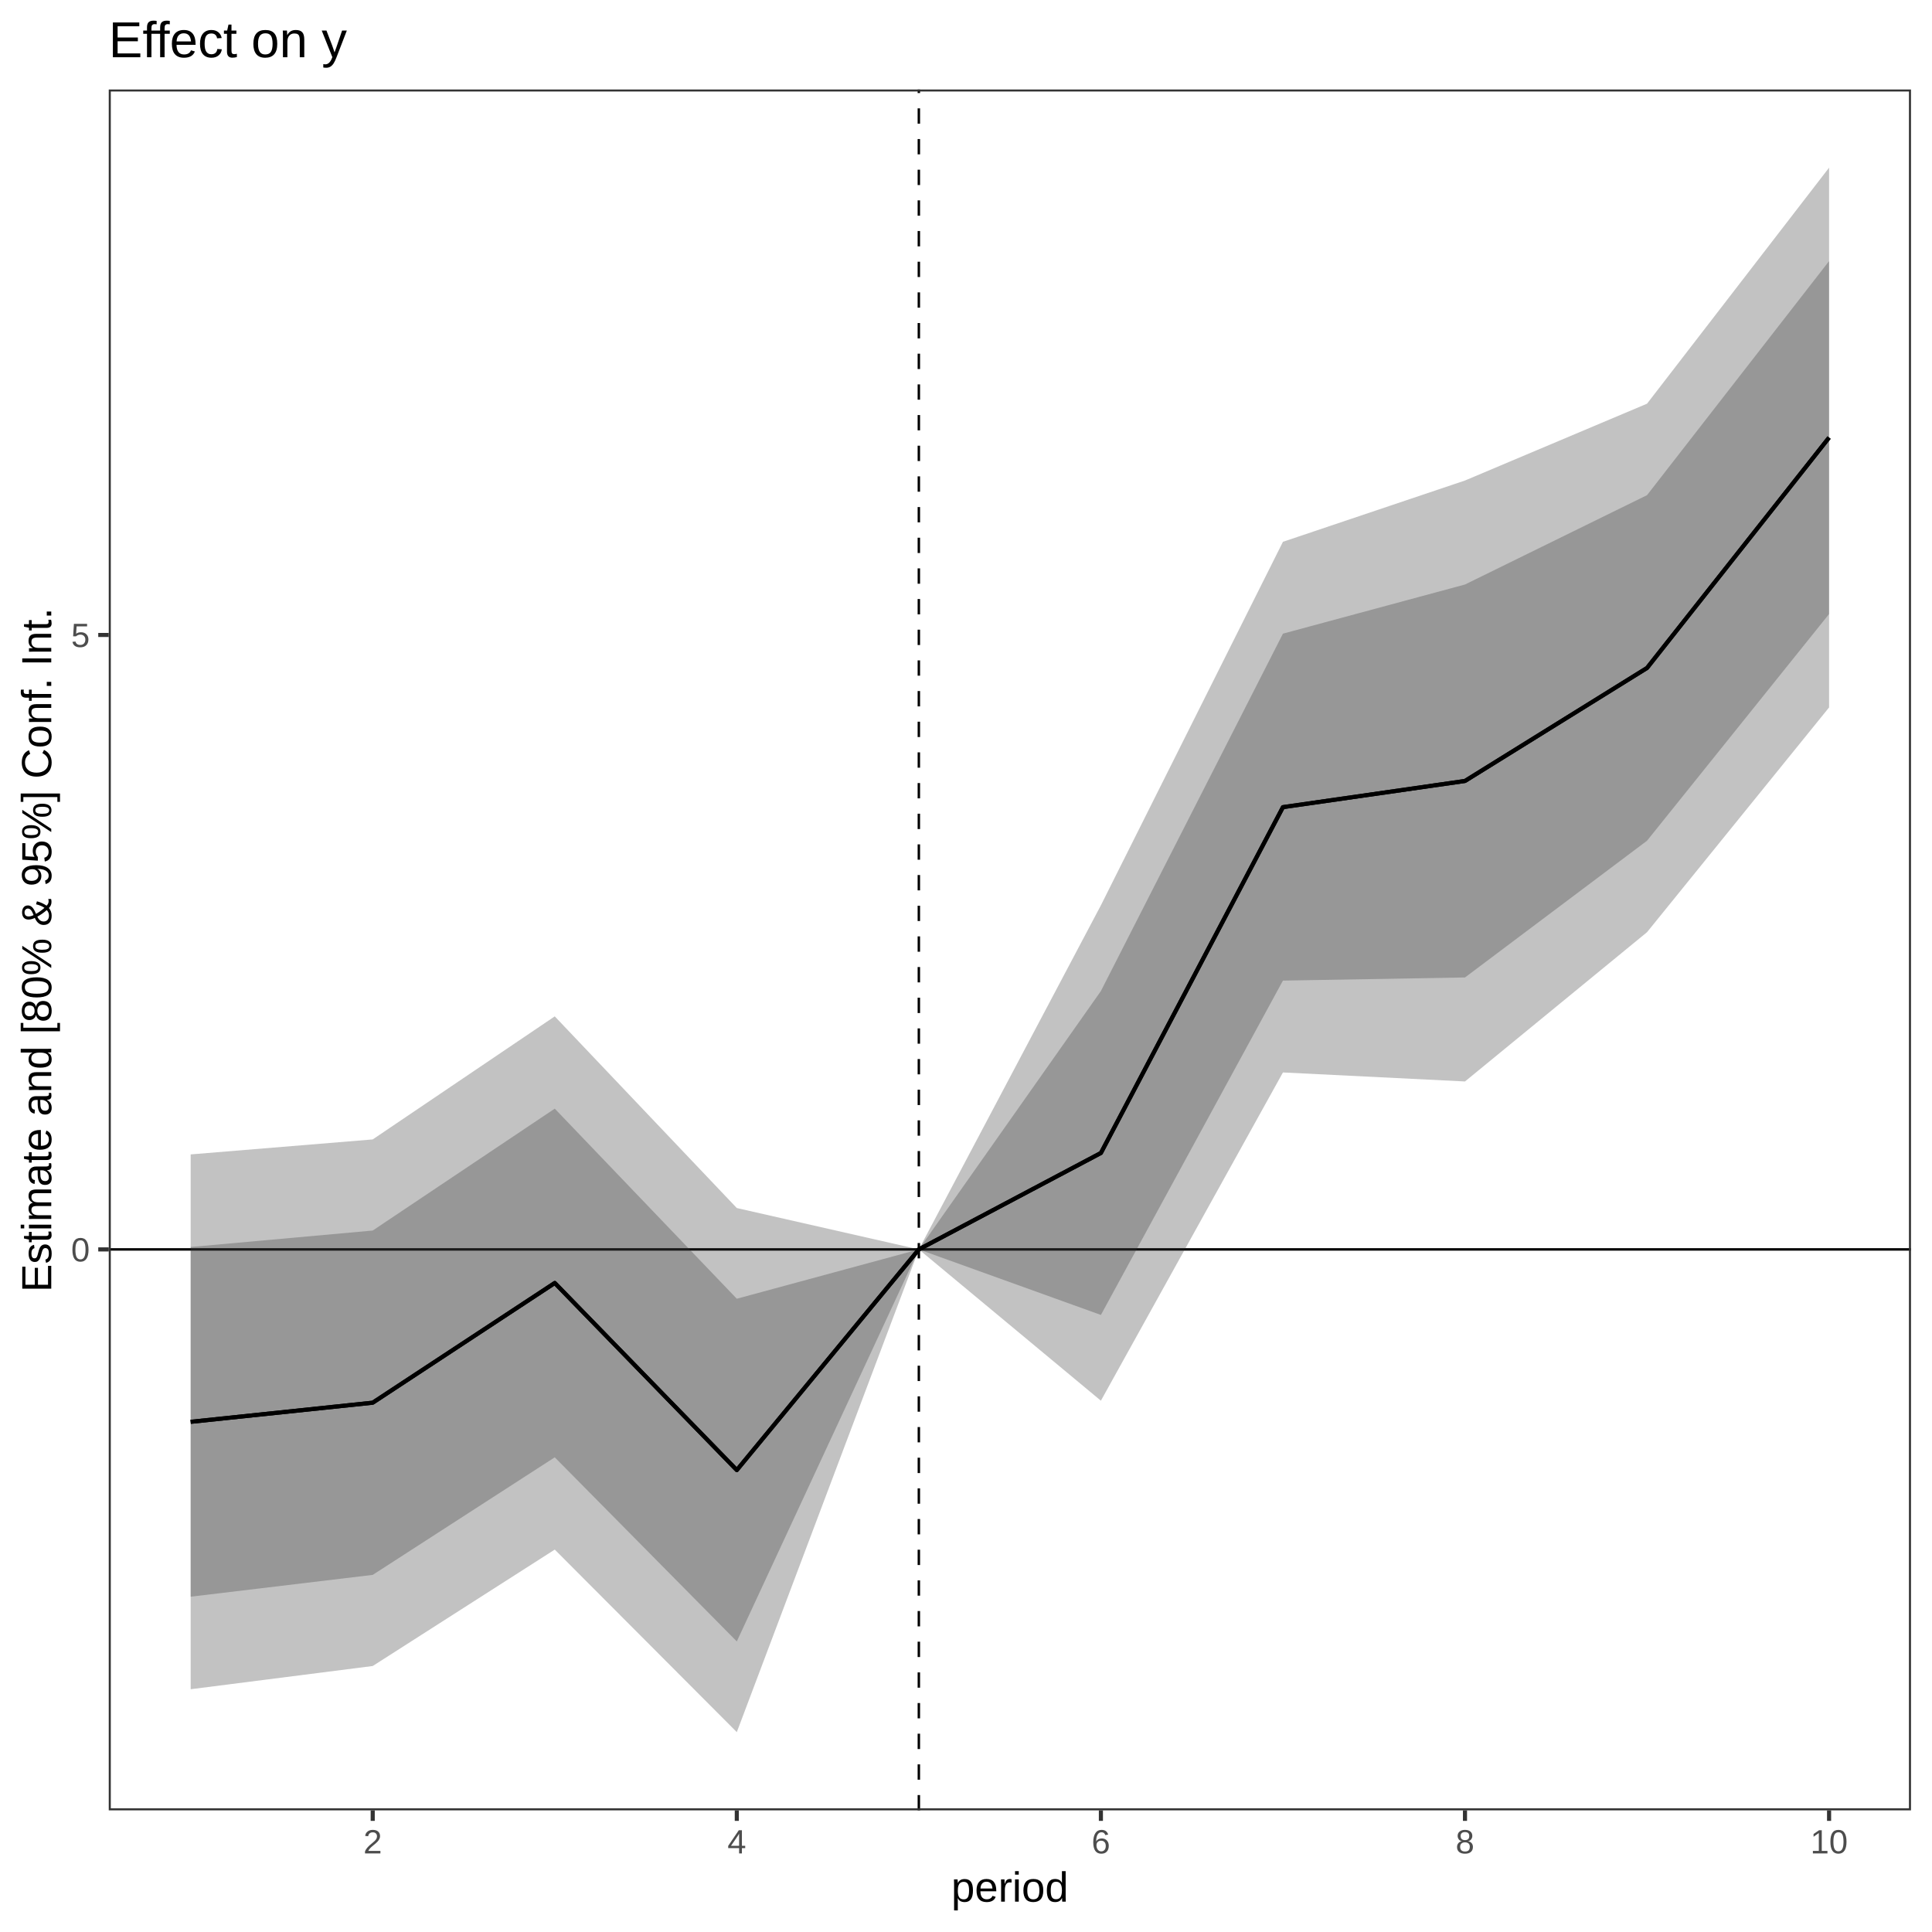
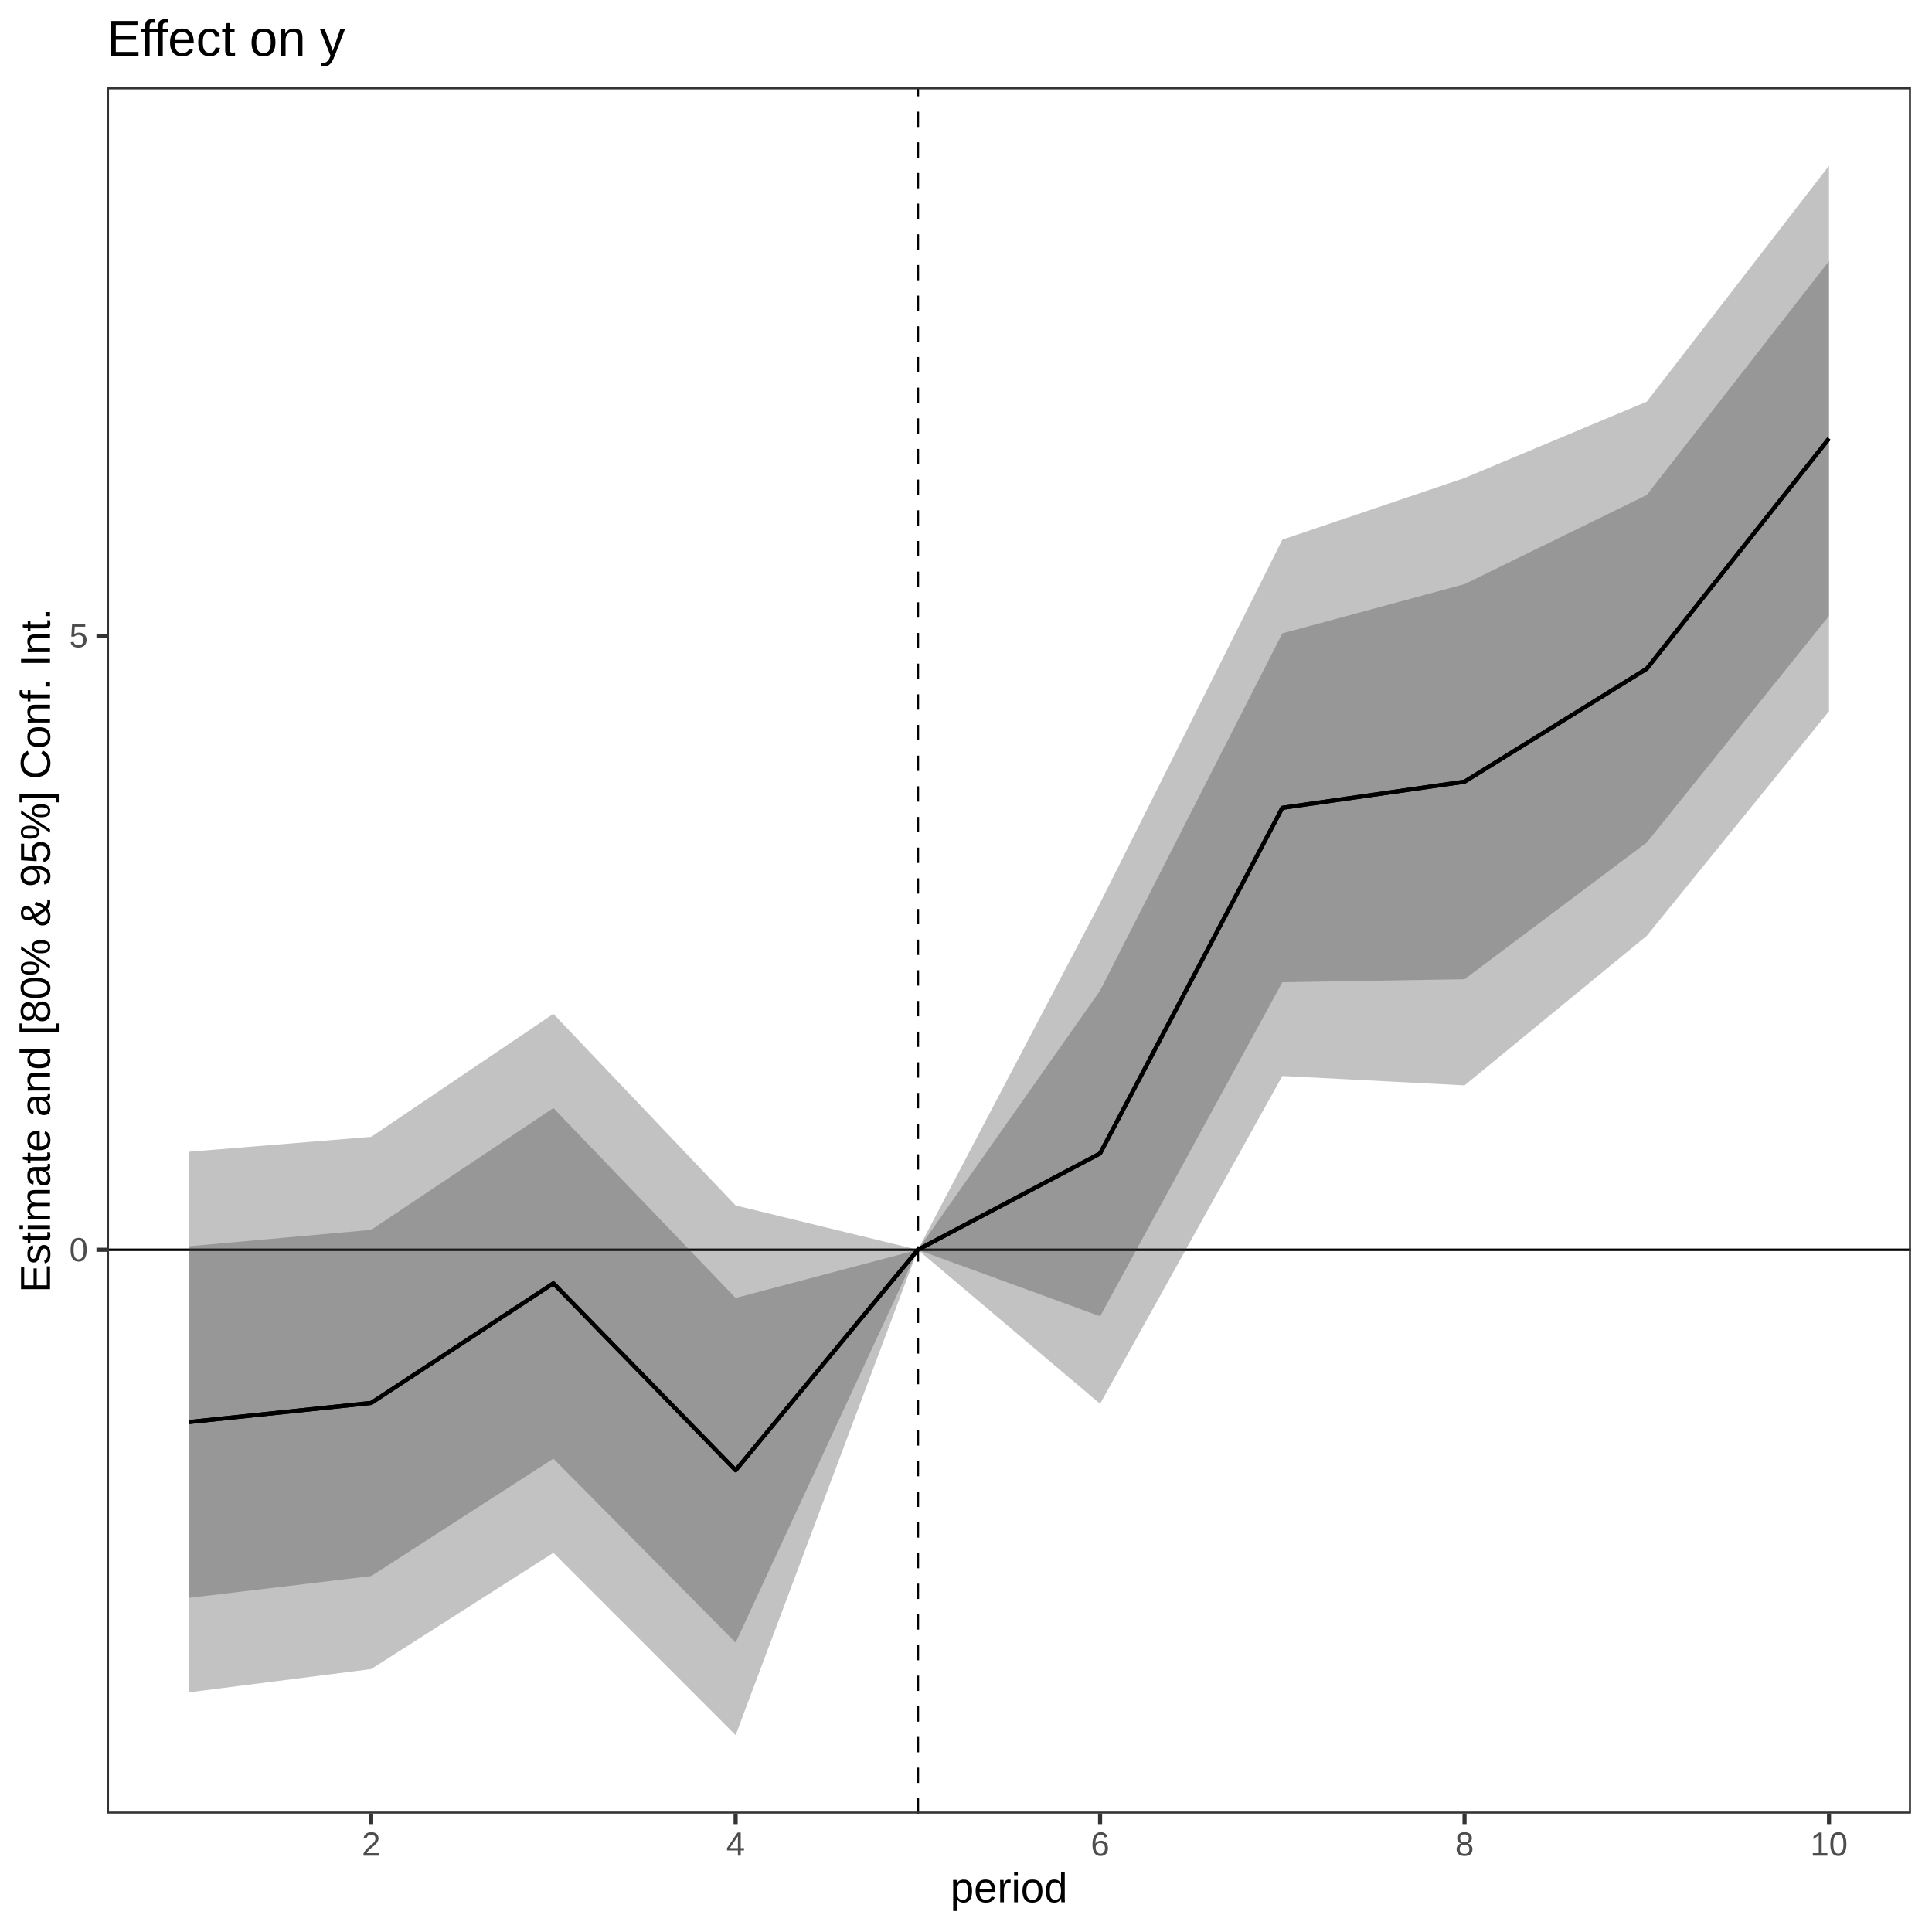
<svg xmlns="http://www.w3.org/2000/svg" class="svglite" width="504.00pt" height="504.00pt" viewBox="0 0 504.00 504.00">
  <defs>
    <style type="text/css">
    .svglite line, .svglite polyline, .svglite polygon, .svglite path, .svglite rect, .svglite circle {
      fill: none;
      stroke: #000000;
      stroke-linecap: round;
      stroke-linejoin: round;
      stroke-miterlimit: 10.00;
    }
    .svglite text {
      white-space: pre;
    }
  </style>
  </defs>
  <rect width="100%" height="100%" style="stroke: none; fill: #FFFFFF;" />
  <defs>
    <clipPath id="cpMC4wMHw1MDQuMDB8MC4wMHw1MDQuMDA=">
      <rect x="0.00" y="0.00" width="504.00" height="504.00" />
    </clipPath>
  </defs>
  <g clip-path="url(#cpMC4wMHw1MDQuMDB8MC4wMHw1MDQuMDA=)">
    <rect x="0.00" y="-0" width="504.00" height="504.00" style="stroke-width: 1.07; stroke: #FFFFFF; fill: #FFFFFF;" />
  </g>
  <defs>
-     <clipPath id="cpMjguMzd8NDk4LjUyfDIzLjM0fDQ3Mi4yNw==">
-       <rect x="28.37" y="23.34" width="470.15" height="448.93" />
+     <clipPath id="cpMjcuOTB8NDk4LjUyfDIyLjc3fDQ3My4xMg==">
+       <rect x="27.90" y="22.77" width="470.62" height="450.35" />
    </clipPath>
  </defs>
-   <g clip-path="url(#cpMjguMzd8NDk4LjUyfDIzLjM0fDQ3Mi4yNw==)">
-     <rect x="28.37" y="23.34" width="470.15" height="448.93" style="stroke-width: 1.07; stroke: none; fill: #FFFFFF;" />
-     <line x1="239.70" y1="472.27" x2="239.70" y2="23.34" style="stroke-width: 0.64; stroke-dasharray: 4.00,4.00; stroke-linecap: butt;" />
-     <line x1="28.37" y1="325.93" x2="498.52" y2="325.93" style="stroke-width: 0.64; stroke-linecap: butt;" />
-     <polygon points="49.74,325.30 97.23,321.01 144.72,289.21 192.21,338.80 239.70,325.93 287.19,258.53 334.68,165.30 382.17,152.48 429.66,129.17 477.15,68.11 477.15,160.18 429.66,219.32 382.17,254.99 334.68,255.81 287.19,343.03 239.70,325.93 192.21,428.20 144.72,380.17 97.23,410.84 49.74,416.53 " style="stroke-width: 0.00; stroke: none; stroke-linecap: butt; fill: #333333; fill-opacity: 0.30;" />
-     <polyline points="49.74,325.30 97.23,321.01 144.72,289.21 192.21,338.80 239.70,325.93 287.19,258.53 334.68,165.30 382.17,152.48 429.66,129.17 477.15,68.11 " style="stroke-width: 1.07; stroke: none; stroke-linecap: butt;" />
-     <polyline points="477.15,160.18 429.66,219.32 382.17,254.99 334.68,255.81 287.19,343.03 239.70,325.93 192.21,428.20 144.72,380.17 97.23,410.84 49.74,416.53 " style="stroke-width: 1.07; stroke: none; stroke-linecap: butt;" />
-     <polygon points="49.74,301.15 97.23,297.24 144.72,265.14 192.21,315.14 239.70,325.93 287.19,236.17 334.68,141.34 382.17,125.35 429.66,105.31 477.15,43.74 477.15,184.55 429.66,243.18 382.17,282.12 334.68,279.77 287.19,365.40 239.70,325.93 192.21,451.86 144.72,404.24 97.23,434.61 49.74,440.67 " style="stroke-width: 0.00; stroke: none; stroke-linecap: butt; fill: #333333; fill-opacity: 0.30;" />
-     <polyline points="49.74,301.15 97.23,297.24 144.72,265.14 192.21,315.14 239.70,325.93 287.19,236.17 334.68,141.34 382.17,125.35 429.66,105.31 477.15,43.74 " style="stroke-width: 1.07; stroke: none; stroke-linecap: butt;" />
-     <polyline points="477.15,184.55 429.66,243.18 382.17,282.12 334.68,279.77 287.19,365.40 239.70,325.93 192.21,451.86 144.72,404.24 97.23,434.61 49.74,440.67 " style="stroke-width: 1.07; stroke: none; stroke-linecap: butt;" />
-     <polyline points="49.74,370.91 97.23,365.92 144.72,334.69 192.21,383.50 239.70,325.93 287.19,300.78 334.68,210.56 382.17,203.73 429.66,174.25 477.15,114.15 " style="stroke-width: 1.07; stroke-linecap: butt;" />
-     <polyline points="49.74,370.91 97.23,365.92 144.72,334.69 192.21,383.50 239.70,325.93 287.19,300.78 334.68,210.56 382.17,203.73 429.66,174.25 477.15,114.15 " style="stroke-width: 1.07; stroke-linecap: butt;" />
-     <rect x="28.37" y="23.34" width="470.15" height="448.93" style="stroke-width: 1.07; stroke: #333333;" />
+   <g clip-path="url(#cpMjcuOTB8NDk4LjUyfDIyLjc3fDQ3My4xMg==)">
+     <rect x="27.90" y="22.77" width="470.62" height="450.35" style="stroke-width: 1.07; stroke: none; fill: #FFFFFF;" />
+     <line x1="239.44" y1="473.12" x2="239.44" y2="22.77" style="stroke-width: 0.64; stroke-dasharray: 4.00,4.00; stroke-linecap: butt;" />
+     <line x1="27.90" y1="326.03" x2="498.52" y2="326.03" style="stroke-width: 0.64; stroke-linecap: butt;" />
+     <polygon points="49.29,325.11 96.83,320.83 144.36,289.05 191.90,338.61 239.44,326.03 286.98,258.41 334.52,165.23 382.05,152.38 429.59,129.13 477.13,68.11 477.13,160.68 429.59,219.78 382.05,255.45 334.52,256.24 286.98,343.38 239.44,326.03 191.90,428.50 144.36,380.51 96.83,411.15 49.29,416.84 " style="stroke-width: 0.00; stroke: none; stroke-linecap: butt; fill: #333333; fill-opacity: 0.30;" />
+     <polyline points="49.29,325.11 96.83,320.83 144.36,289.05 191.90,338.61 239.44,326.03 286.98,258.41 334.52,165.23 382.05,152.38 429.59,129.13 477.13,68.11 " style="stroke-width: 1.07; stroke: none; stroke-linecap: butt;" />
+     <polyline points="477.13,160.68 429.59,219.78 382.05,255.45 334.52,256.24 286.98,343.38 239.44,326.03 191.90,428.50 144.36,380.51 96.83,411.15 49.29,416.84 " style="stroke-width: 1.07; stroke: none; stroke-linecap: butt;" />
+     <polygon points="49.29,300.46 96.83,296.57 144.36,264.48 191.90,314.46 239.44,326.03 286.98,235.59 334.52,140.78 382.05,124.69 429.59,104.78 477.13,43.24 477.13,185.55 429.59,244.13 382.05,283.14 334.52,280.69 286.98,366.21 239.44,326.03 191.90,452.65 144.36,405.08 96.83,435.41 49.29,441.48 " style="stroke-width: 0.00; stroke: none; stroke-linecap: butt; fill: #333333; fill-opacity: 0.30;" />
+     <polyline points="49.29,300.46 96.83,296.57 144.36,264.48 191.90,314.46 239.44,326.03 286.98,235.59 334.52,140.78 382.05,124.69 429.59,104.78 477.13,43.24 " style="stroke-width: 1.07; stroke: none; stroke-linecap: butt;" />
+     <polyline points="477.13,185.55 429.59,244.13 382.05,283.14 334.52,280.69 286.98,366.21 239.44,326.03 191.90,452.65 144.36,405.08 96.83,435.41 49.29,441.48 " style="stroke-width: 1.07; stroke: none; stroke-linecap: butt;" />
+     <polyline points="49.29,370.97 96.83,365.99 144.36,334.78 191.90,383.55 239.44,326.03 286.98,300.90 334.52,210.74 382.05,203.92 429.59,174.45 477.13,114.40 " style="stroke-width: 1.07; stroke-linecap: butt;" />
+     <polyline points="49.29,370.97 96.83,365.99 144.36,334.78 191.90,383.55 239.44,326.03 286.98,300.90 334.52,210.74 382.05,203.92 429.59,174.45 477.13,114.40 " style="stroke-width: 1.07; stroke-linecap: butt;" />
+     <rect x="27.90" y="22.77" width="470.62" height="450.35" style="stroke-width: 1.07; stroke: #333333;" />
  </g>
  <g clip-path="url(#cpMC4wMHw1MDQuMDB8MC4wMHw1MDQuMDA=)">
-     <text x="23.44" y="329.08" text-anchor="end" style="font-size: 8.80px;fill: #4D4D4D; font-family: &quot;Arial&quot;;" textLength="4.90px" lengthAdjust="spacingAndGlyphs">0</text>
-     <text x="23.44" y="168.79" text-anchor="end" style="font-size: 8.80px;fill: #4D4D4D; font-family: &quot;Arial&quot;;" textLength="4.90px" lengthAdjust="spacingAndGlyphs">5</text>
-     <polyline points="25.63,325.93 28.37,325.93 " style="stroke-width: 1.07; stroke: #333333; stroke-linecap: butt;" />
-     <polyline points="25.63,165.64 28.37,165.64 " style="stroke-width: 1.07; stroke: #333333; stroke-linecap: butt;" />
-     <polyline points="97.23,475.01 97.23,472.27 " style="stroke-width: 1.07; stroke: #333333; stroke-linecap: butt;" />
-     <polyline points="192.21,475.01 192.21,472.27 " style="stroke-width: 1.07; stroke: #333333; stroke-linecap: butt;" />
-     <polyline points="287.19,475.01 287.19,472.27 " style="stroke-width: 1.07; stroke: #333333; stroke-linecap: butt;" />
-     <polyline points="382.17,475.01 382.17,472.27 " style="stroke-width: 1.07; stroke: #333333; stroke-linecap: butt;" />
-     <polyline points="477.15,475.01 477.15,472.27 " style="stroke-width: 1.07; stroke: #333333; stroke-linecap: butt;" />
-     <text x="97.23" y="483.50" text-anchor="middle" style="font-size: 8.80px;fill: #4D4D4D; font-family: &quot;Arial&quot;;" textLength="4.90px" lengthAdjust="spacingAndGlyphs">2</text>
-     <text x="192.21" y="483.50" text-anchor="middle" style="font-size: 8.80px;fill: #4D4D4D; font-family: &quot;Arial&quot;;" textLength="4.90px" lengthAdjust="spacingAndGlyphs">4</text>
-     <text x="287.19" y="483.50" text-anchor="middle" style="font-size: 8.80px;fill: #4D4D4D; font-family: &quot;Arial&quot;;" textLength="4.90px" lengthAdjust="spacingAndGlyphs">6</text>
-     <text x="382.17" y="483.50" text-anchor="middle" style="font-size: 8.80px;fill: #4D4D4D; font-family: &quot;Arial&quot;;" textLength="4.90px" lengthAdjust="spacingAndGlyphs">8</text>
-     <text x="477.15" y="483.50" text-anchor="middle" style="font-size: 8.80px;fill: #4D4D4D; font-family: &quot;Arial&quot;;" textLength="9.79px" lengthAdjust="spacingAndGlyphs">10</text>
-     <text x="263.45" y="496.09" text-anchor="middle" style="font-size: 11.00px; font-family: &quot;Arial&quot;;" textLength="30.59px" lengthAdjust="spacingAndGlyphs">period</text>
-     <text transform="translate(13.37,247.80) rotate(-90)" text-anchor="middle" style="font-size: 11.00px; font-family: &quot;Arial&quot;;" textLength="178.51px" lengthAdjust="spacingAndGlyphs">Estimate and [80% &amp; 95%] Conf. Int.</text>
-     <text x="28.37" y="14.94" style="font-size: 13.20px; font-family: &quot;Arial&quot;;" textLength="62.32px" lengthAdjust="spacingAndGlyphs">Effect on y</text>
+     <text x="22.96" y="329.05" text-anchor="end" style="font-size: 8.80px;fill: #4D4D4D; font-family: &quot;Liberation Sans&quot;;" textLength="4.90px" lengthAdjust="spacingAndGlyphs">0</text>
+     <text x="22.96" y="168.88" text-anchor="end" style="font-size: 8.80px;fill: #4D4D4D; font-family: &quot;Liberation Sans&quot;;" textLength="4.90px" lengthAdjust="spacingAndGlyphs">5</text>
+     <polyline points="25.16,326.03 27.90,326.03 " style="stroke-width: 1.07; stroke: #333333; stroke-linecap: butt;" />
+     <polyline points="25.16,165.85 27.90,165.85 " style="stroke-width: 1.07; stroke: #333333; stroke-linecap: butt;" />
+     <polyline points="96.83,475.86 96.83,473.12 " style="stroke-width: 1.07; stroke: #333333; stroke-linecap: butt;" />
+     <polyline points="191.90,475.86 191.90,473.12 " style="stroke-width: 1.07; stroke: #333333; stroke-linecap: butt;" />
+     <polyline points="286.98,475.86 286.98,473.12 " style="stroke-width: 1.07; stroke: #333333; stroke-linecap: butt;" />
+     <polyline points="382.05,475.86 382.05,473.12 " style="stroke-width: 1.07; stroke: #333333; stroke-linecap: butt;" />
+     <polyline points="477.13,475.86 477.13,473.12 " style="stroke-width: 1.07; stroke: #333333; stroke-linecap: butt;" />
+     <text x="96.83" y="484.10" text-anchor="middle" style="font-size: 8.80px;fill: #4D4D4D; font-family: &quot;Liberation Sans&quot;;" textLength="4.90px" lengthAdjust="spacingAndGlyphs">2</text>
+     <text x="191.90" y="484.10" text-anchor="middle" style="font-size: 8.80px;fill: #4D4D4D; font-family: &quot;Liberation Sans&quot;;" textLength="4.90px" lengthAdjust="spacingAndGlyphs">4</text>
+     <text x="286.98" y="484.10" text-anchor="middle" style="font-size: 8.80px;fill: #4D4D4D; font-family: &quot;Liberation Sans&quot;;" textLength="4.90px" lengthAdjust="spacingAndGlyphs">6</text>
+     <text x="382.05" y="484.10" text-anchor="middle" style="font-size: 8.80px;fill: #4D4D4D; font-family: &quot;Liberation Sans&quot;;" textLength="4.90px" lengthAdjust="spacingAndGlyphs">8</text>
+     <text x="477.13" y="484.10" text-anchor="middle" style="font-size: 8.80px;fill: #4D4D4D; font-family: &quot;Liberation Sans&quot;;" textLength="9.79px" lengthAdjust="spacingAndGlyphs">10</text>
+     <text x="263.21" y="496.24" text-anchor="middle" style="font-size: 11.00px; font-family: &quot;Liberation Sans&quot;;" textLength="30.59px" lengthAdjust="spacingAndGlyphs">period</text>
+     <text transform="translate(13.05,247.94) rotate(-90)" text-anchor="middle" style="font-size: 11.00px; font-family: &quot;Liberation Sans&quot;;" textLength="178.63px" lengthAdjust="spacingAndGlyphs">Estimate and [80% &amp; 95%] Conf. Int.</text>
+     <text x="27.90" y="14.55" style="font-size: 13.20px; font-family: &quot;Liberation Sans&quot;;" textLength="62.09px" lengthAdjust="spacingAndGlyphs">Effect on y</text>
  </g>
</svg>
